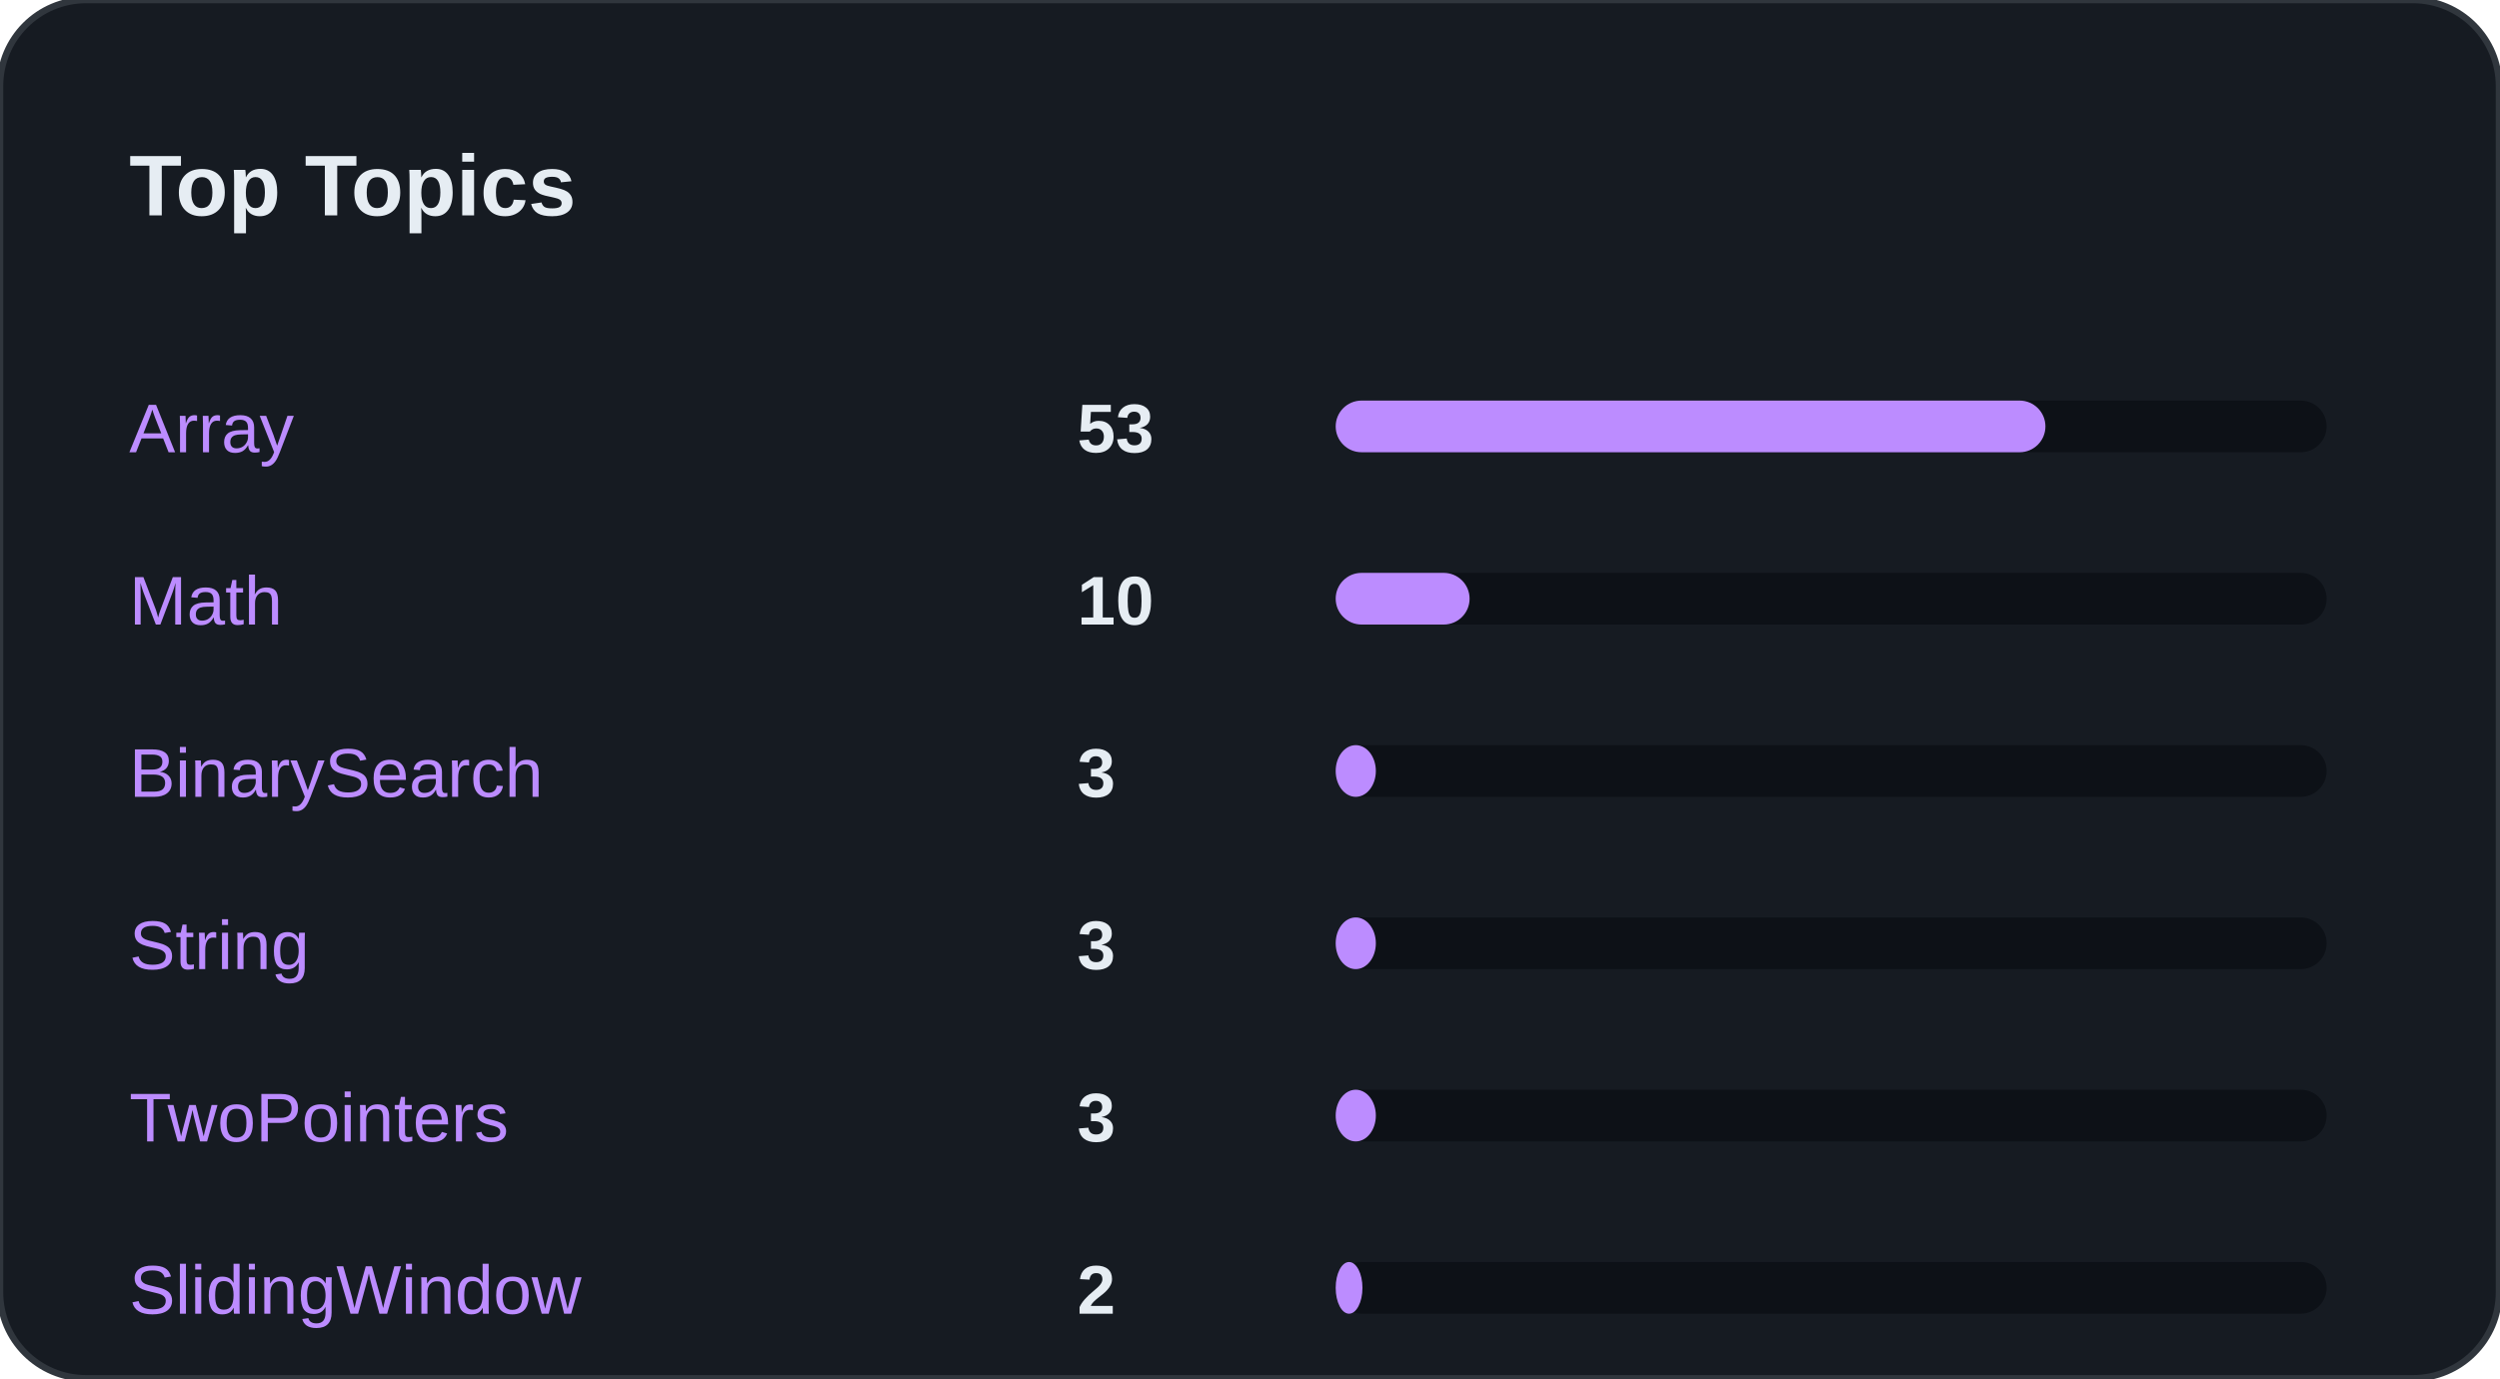
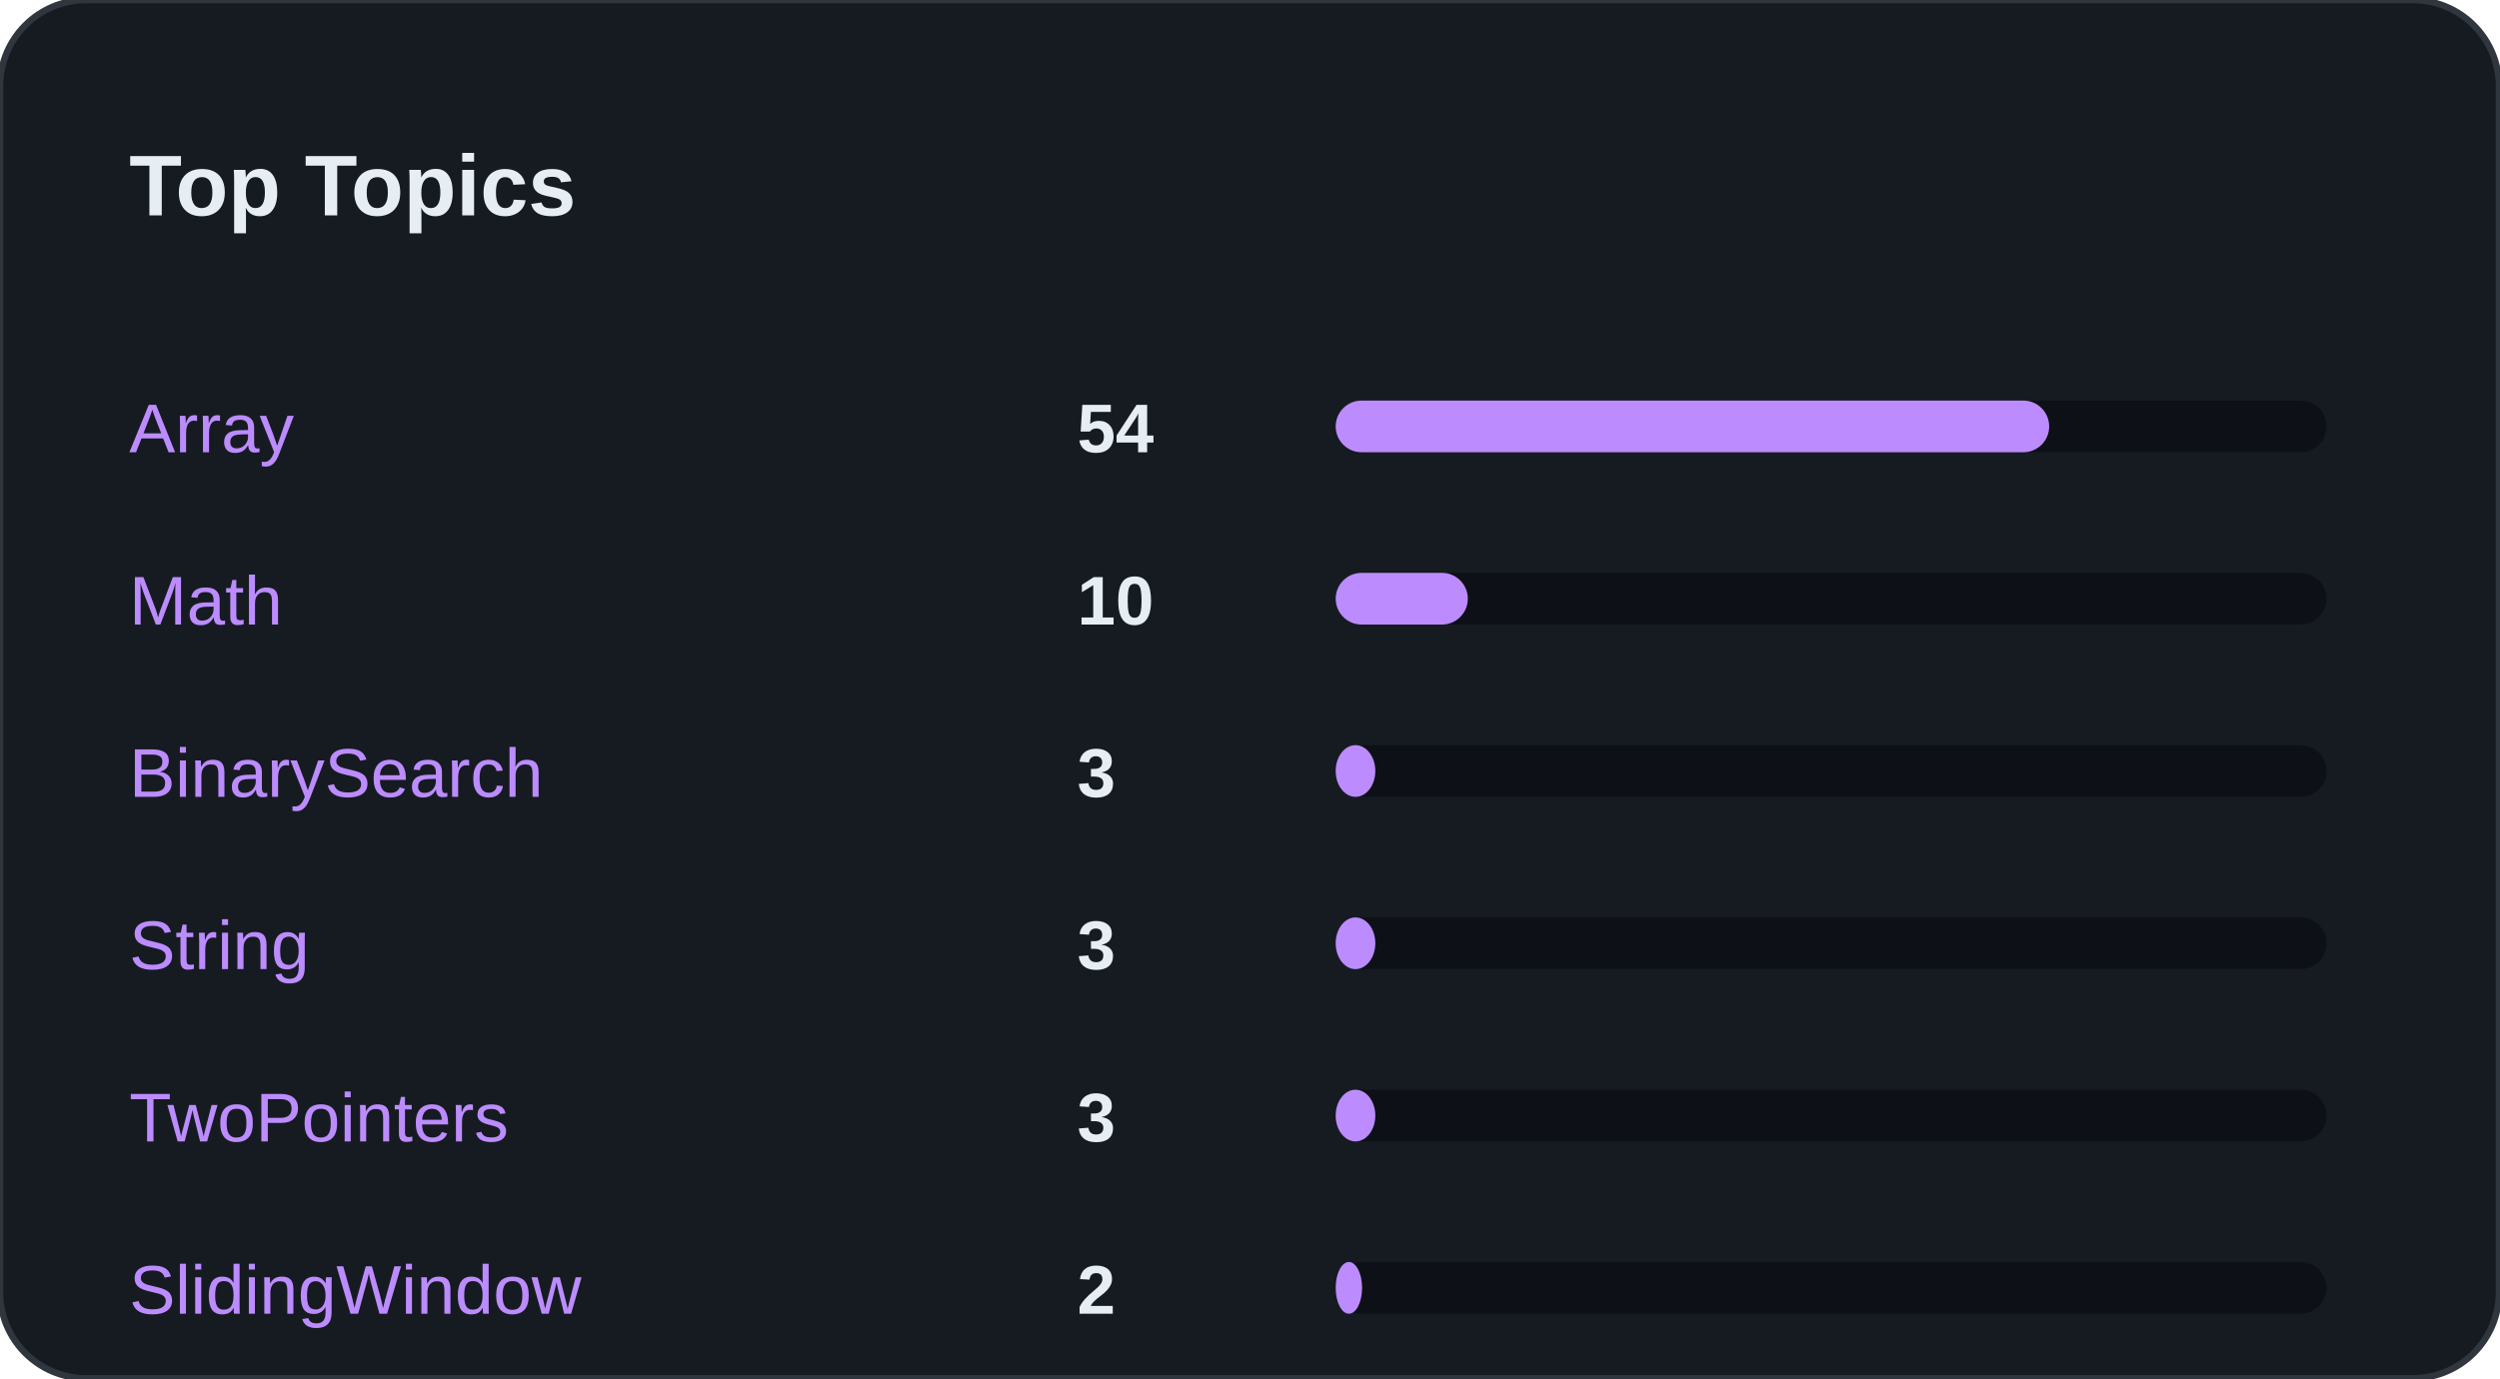
<svg xmlns="http://www.w3.org/2000/svg" width="100%" viewBox="0 0 580 320" preserveAspectRatio="xMidYMid meet">
  <rect width="580" height="320" rx="20" fill="#161B22" stroke="#30363D" stroke-width="1.5" />
  <text x="30" y="50" font-family="Segoe UI, Arial, sans-serif" font-size="20" font-weight="bold" fill="#E6EDF3">Top Topics</text>
  <text x="30" y="105" font-family="Segoe UI, Arial, sans-serif" font-size="16" fill="#BC8CFF">Array</text>
-   <text x="250" y="105" font-family="Segoe UI, Arial, sans-serif" font-size="16" font-weight="bold" fill="#E6EDF3">53</text>
+   <text x="250" y="105" font-family="Segoe UI, Arial, sans-serif" font-size="16" font-weight="bold" fill="#E6EDF3">54</text>
  <rect x="310" y="93" width="230" height="12" rx="6" fill="#0D1117" />
-   <rect x="310" y="93" width="164.73" height="12" rx="6" fill="#BC8CFF" />
+   <rect x="310" y="93" width="165.6" height="12" rx="6" fill="#BC8CFF" />
  <text x="30" y="145" font-family="Segoe UI, Arial, sans-serif" font-size="16" fill="#BC8CFF">Math</text>
  <text x="250" y="145" font-family="Segoe UI, Arial, sans-serif" font-size="16" font-weight="bold" fill="#E6EDF3">10</text>
  <rect x="310" y="133" width="230" height="12" rx="6" fill="#0D1117" />
-   <rect x="310" y="133" width="31.081" height="12" rx="6" fill="#BC8CFF" />
+   <rect x="310" y="133" width="30.667" height="12" rx="6" fill="#BC8CFF" />
  <text x="30" y="185" font-family="Segoe UI, Arial, sans-serif" font-size="16" fill="#BC8CFF">BinarySearch</text>
  <text x="250" y="185" font-family="Segoe UI, Arial, sans-serif" font-size="16" font-weight="bold" fill="#E6EDF3">3</text>
  <rect x="310" y="173" width="230" height="12" rx="6" fill="#0D1117" />
-   <rect x="310" y="173" width="9.324" height="12" rx="6" fill="#BC8CFF" />
+   <rect x="310" y="173" width="9.2" height="12" rx="6" fill="#BC8CFF" />
  <text x="30" y="225" font-family="Segoe UI, Arial, sans-serif" font-size="16" fill="#BC8CFF">String</text>
  <text x="250" y="225" font-family="Segoe UI, Arial, sans-serif" font-size="16" font-weight="bold" fill="#E6EDF3">3</text>
  <rect x="310" y="213" width="230" height="12" rx="6" fill="#0D1117" />
-   <rect x="310" y="213" width="9.324" height="12" rx="6" fill="#BC8CFF" />
+   <rect x="310" y="213" width="9.2" height="12" rx="6" fill="#BC8CFF" />
  <text x="30" y="265" font-family="Segoe UI, Arial, sans-serif" font-size="16" fill="#BC8CFF">TwoPointers</text>
  <text x="250" y="265" font-family="Segoe UI, Arial, sans-serif" font-size="16" font-weight="bold" fill="#E6EDF3">3</text>
  <rect x="310" y="253" width="230" height="12" rx="6" fill="#0D1117" />
-   <rect x="310" y="253" width="9.324" height="12" rx="6" fill="#BC8CFF" />
+   <rect x="310" y="253" width="9.2" height="12" rx="6" fill="#BC8CFF" />
  <text x="30" y="305" font-family="Segoe UI, Arial, sans-serif" font-size="16" fill="#BC8CFF">SlidingWindow</text>
  <text x="250" y="305" font-family="Segoe UI, Arial, sans-serif" font-size="16" font-weight="bold" fill="#E6EDF3">2</text>
  <rect x="310" y="293" width="230" height="12" rx="6" fill="#0D1117" />
-   <rect x="310" y="293" width="6.216" height="12" rx="6" fill="#BC8CFF" />
+   <rect x="310" y="293" width="6.133" height="12" rx="6" fill="#BC8CFF" />
</svg>
